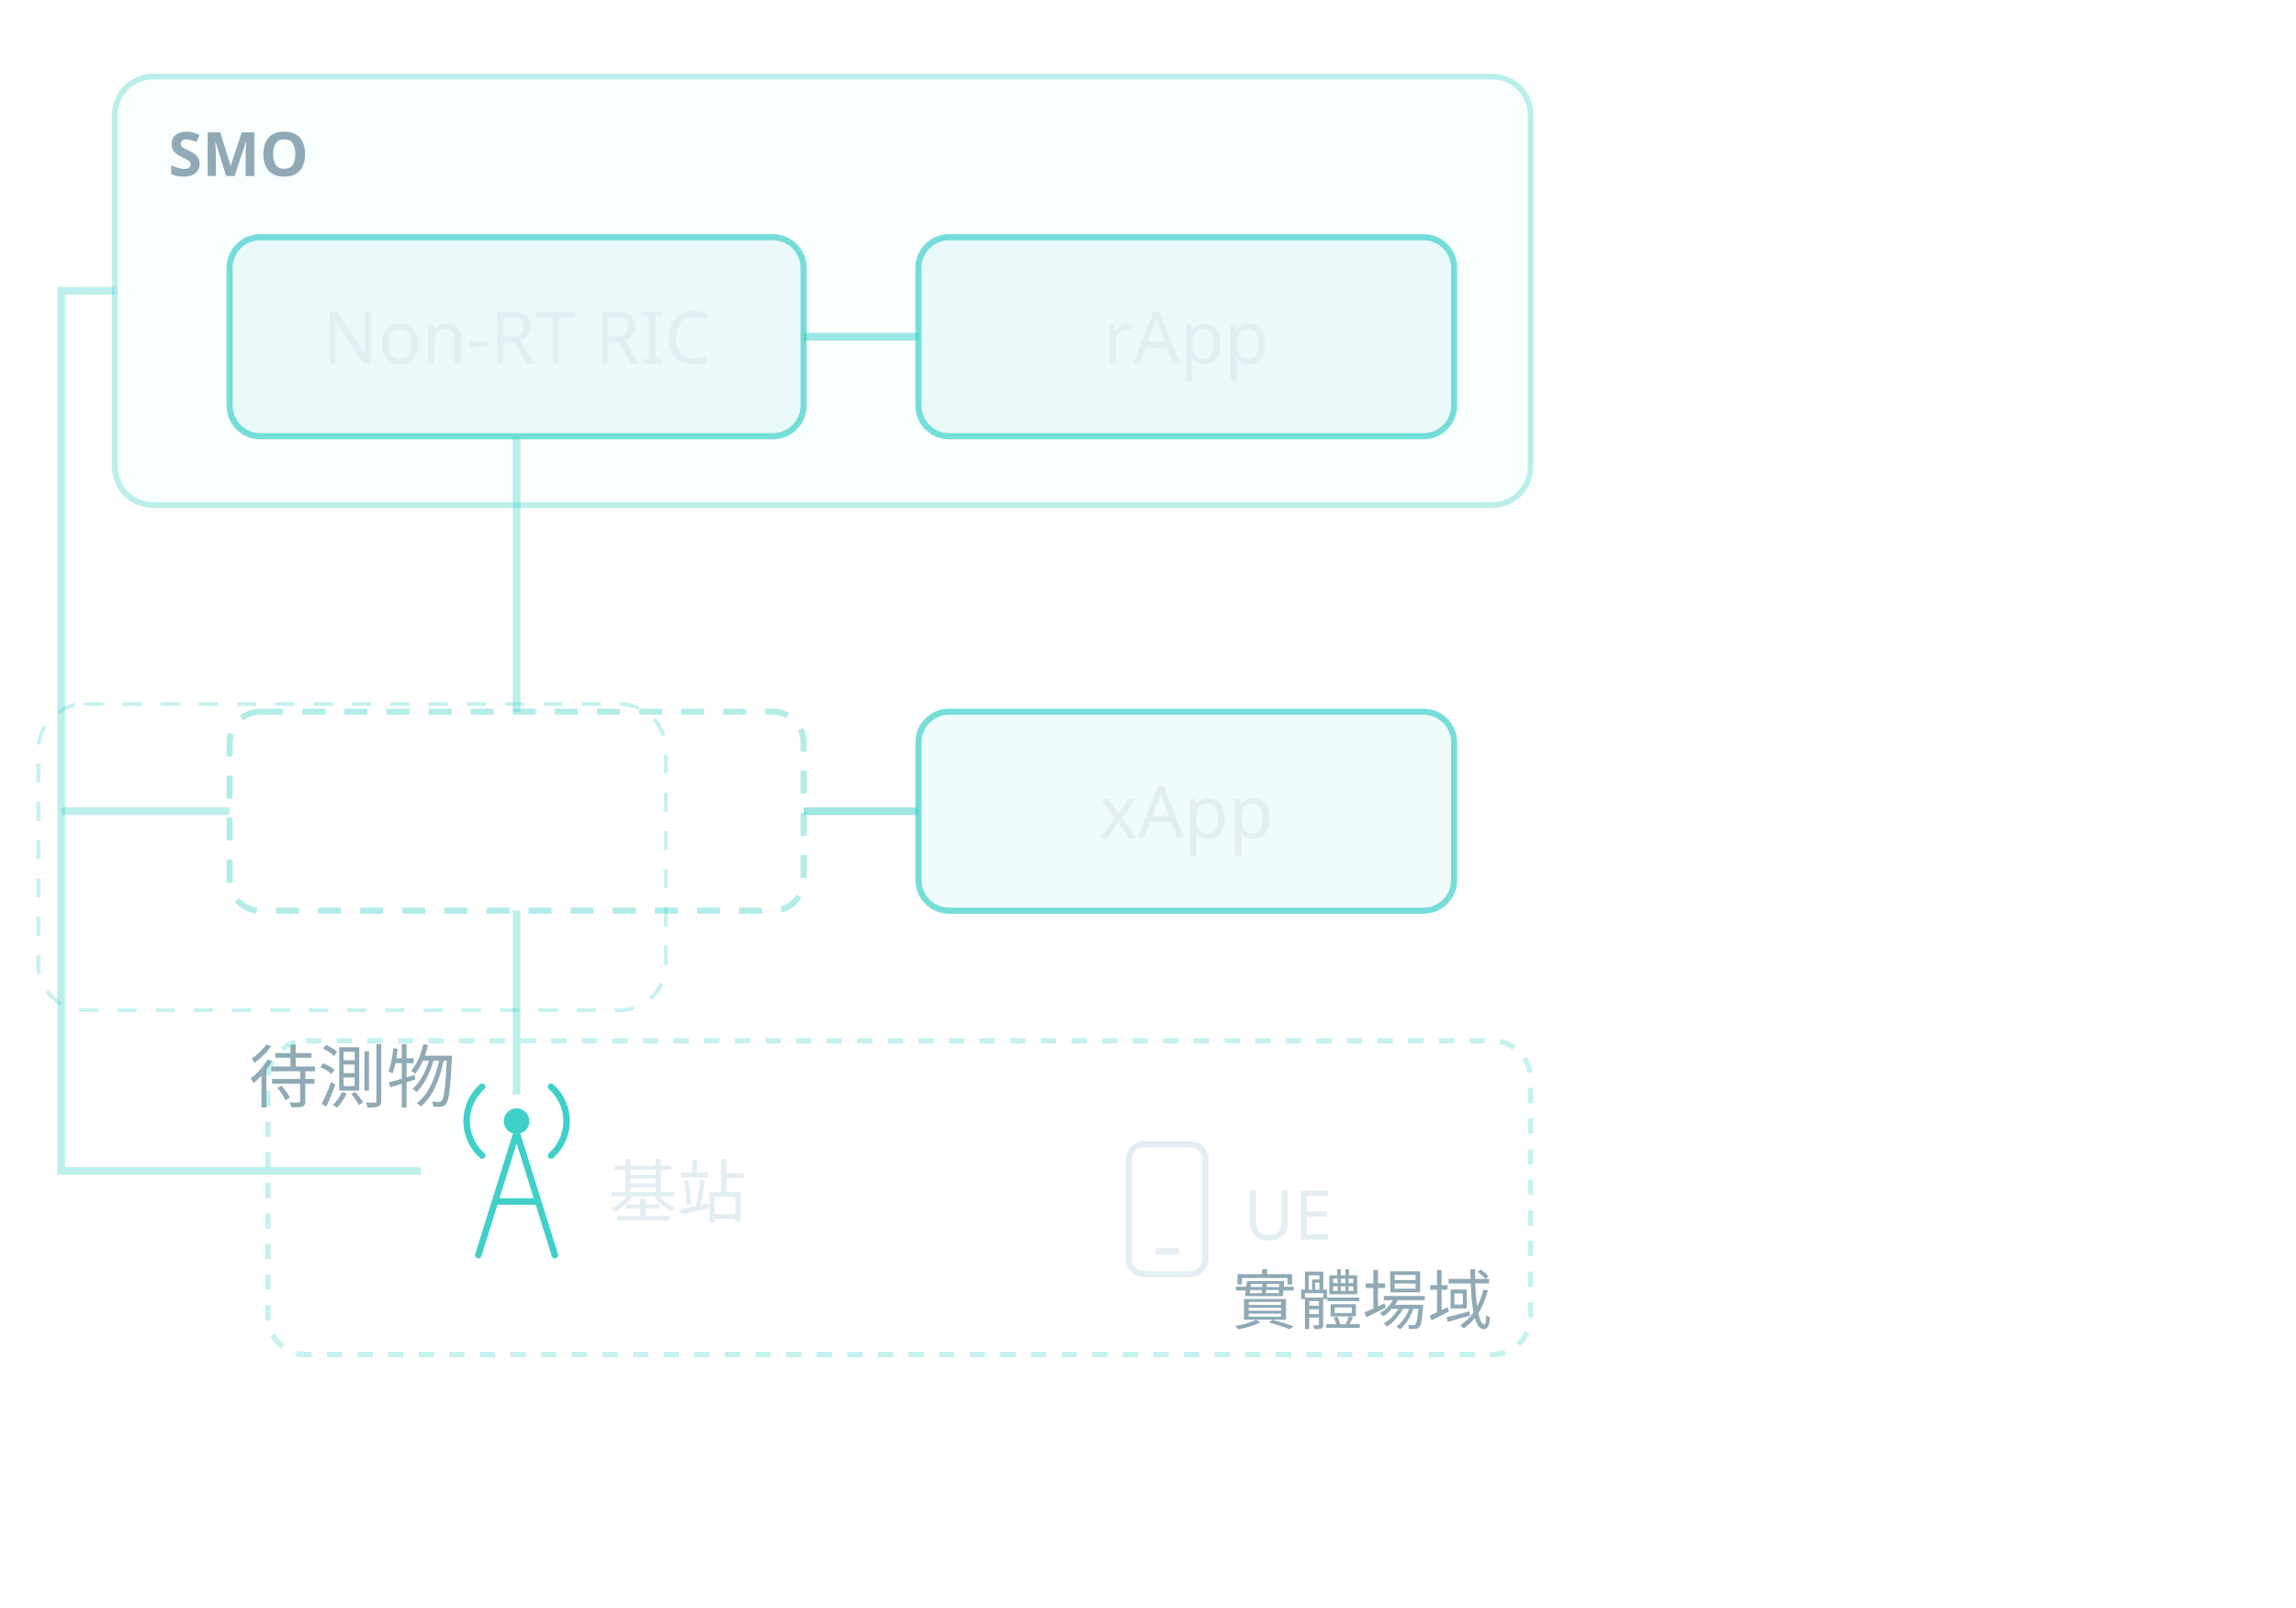
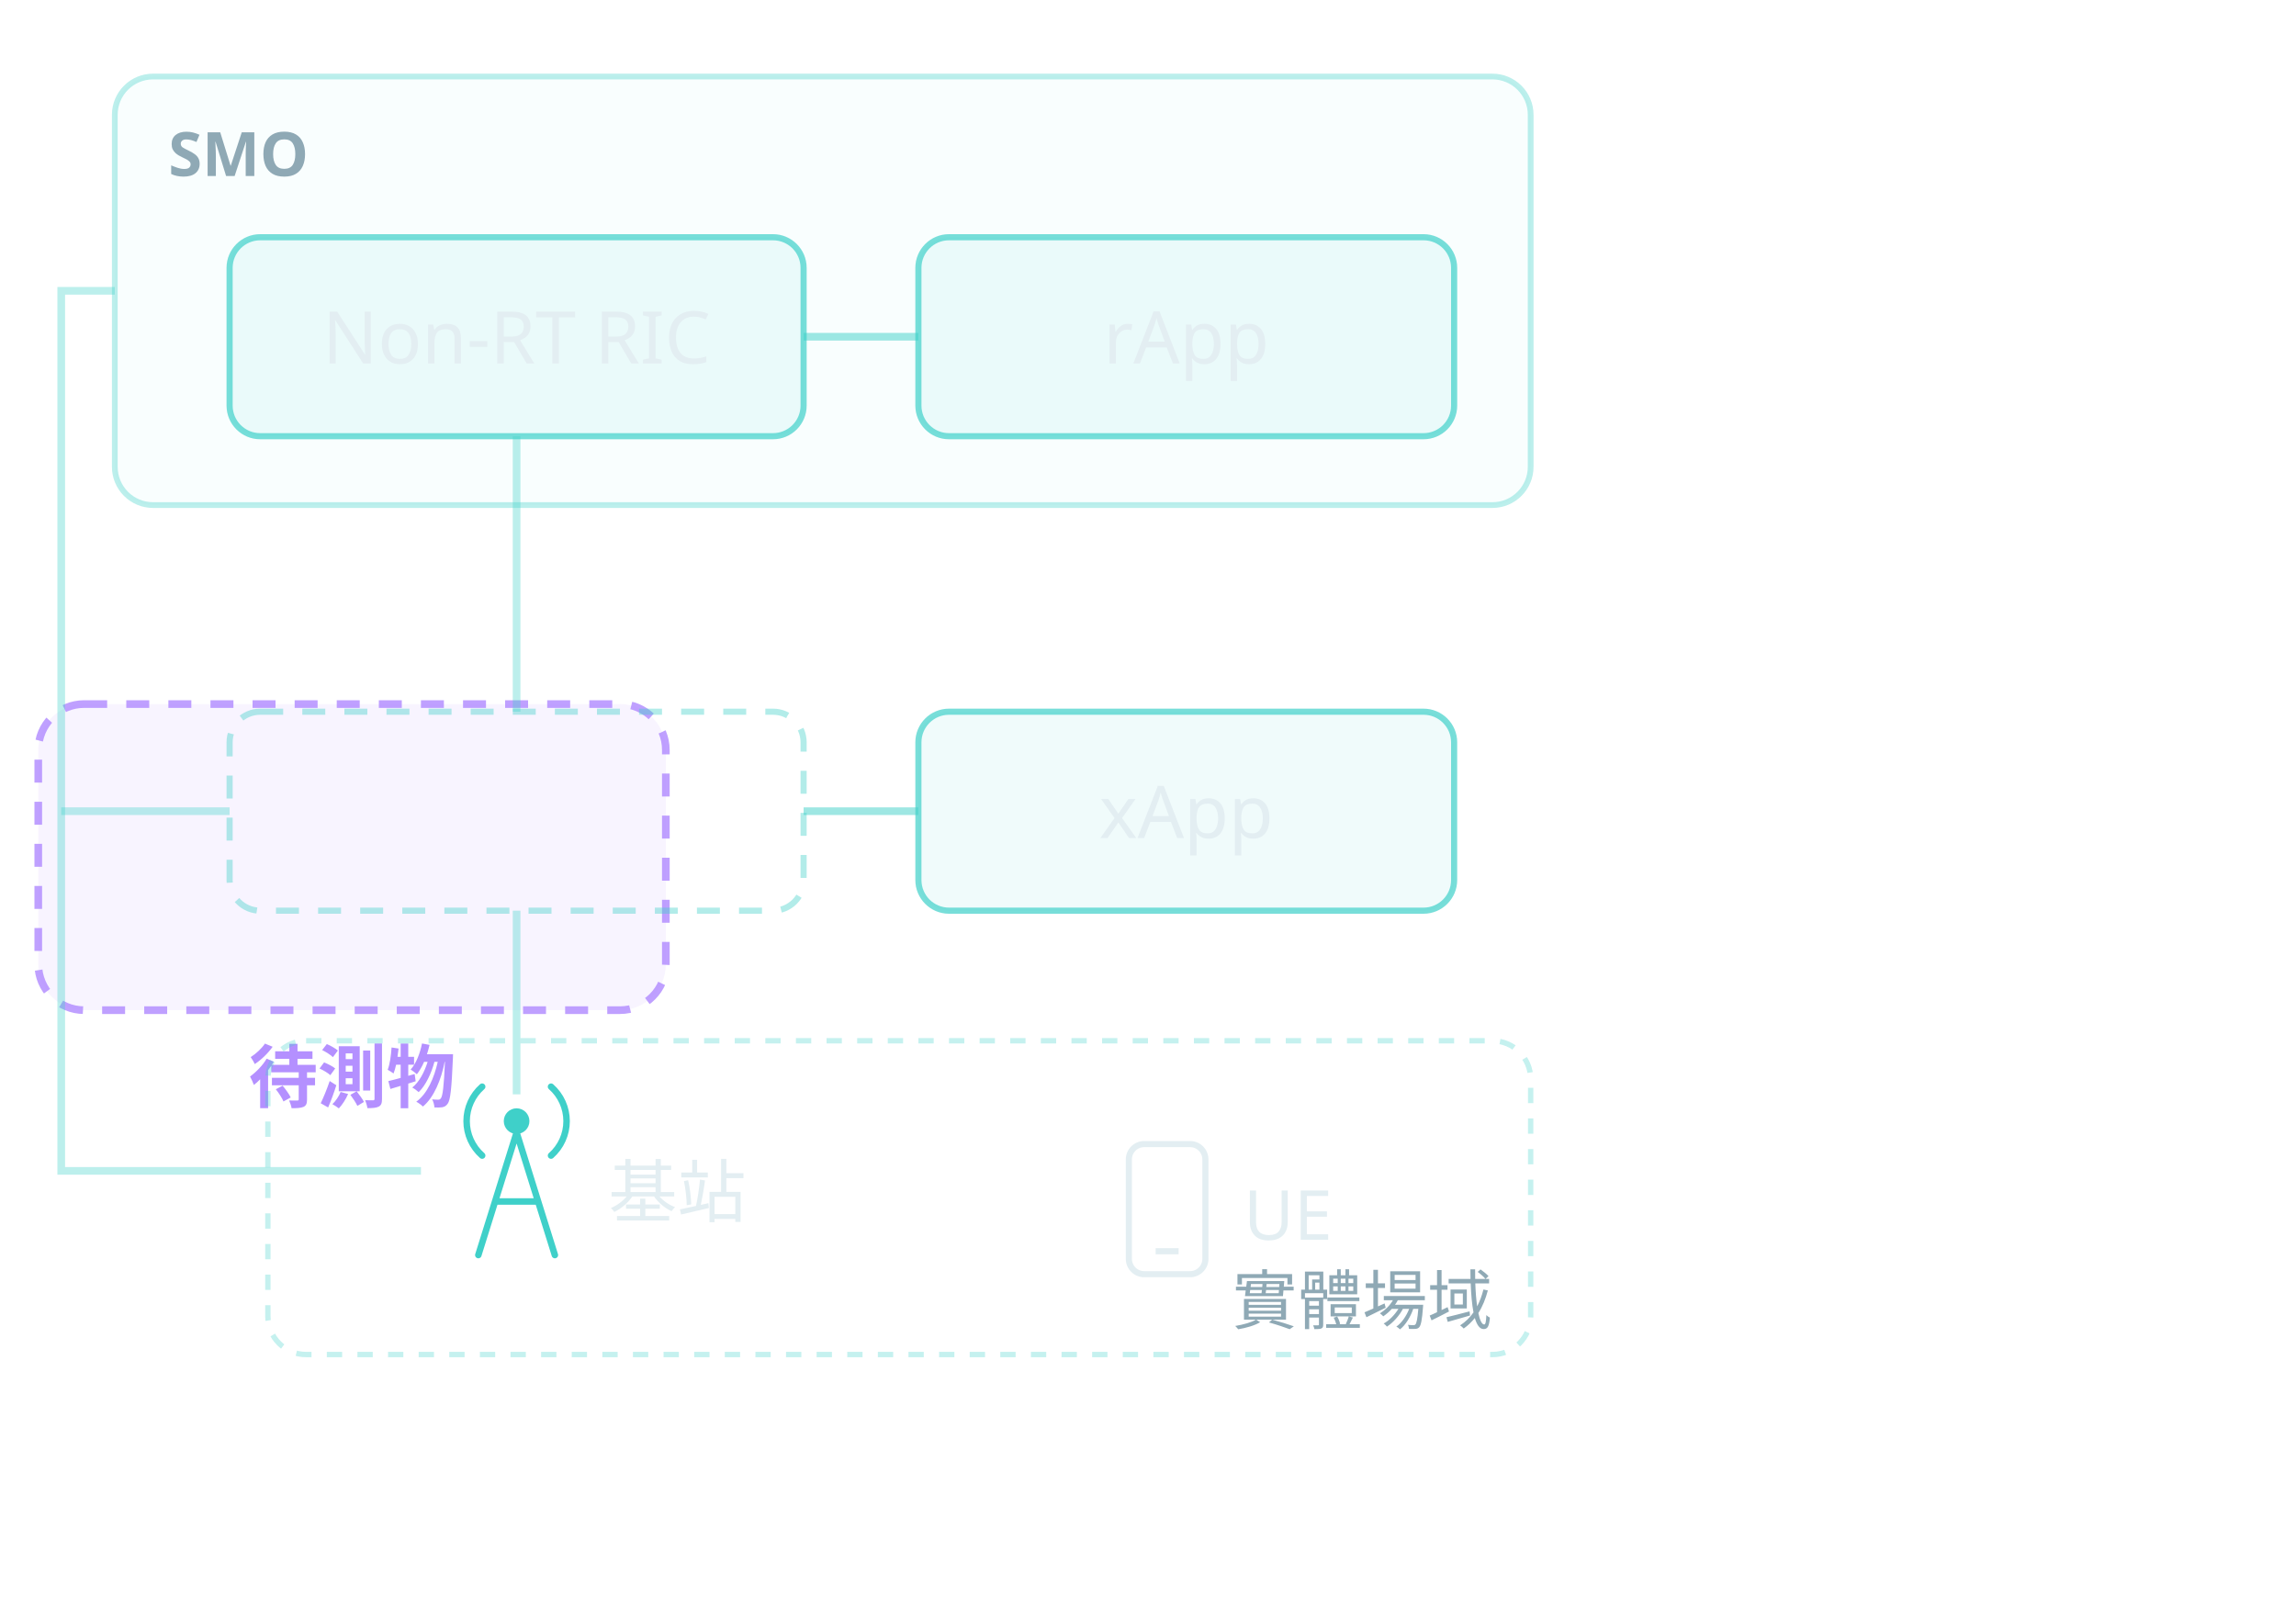
<svg xmlns="http://www.w3.org/2000/svg" viewBox="0 0 600 420" font-family="'Noto Sans TC','PingFang TC','Microsoft JhengHei',sans-serif">
  <g>
    <animate attributeName="opacity" values="1;1;0;0;1" keyTimes="0;.22;.26;.98;1" dur="14s" repeatCount="indefinite" />
-     <rect x="10" y="184" width="164" height="80" rx="12" fill="none" stroke="#3FD0C9" stroke-opacity=".3" stroke-dasharray="5 5" />
-     <text x="92" y="288" text-anchor="middle" font-size="18" fill="#8FA9B5">待測物</text>
+     <rect x="10" y="184" width="164" height="80" rx="12" fill="#B490FF" fill-opacity=".1" stroke="#B490FF" stroke-opacity=".85" stroke-width="2" stroke-dasharray="6 5" />
+     <text x="92" y="288" text-anchor="middle" font-size="18" font-weight="600" fill="#B490FF">待測物</text>
  </g>
  <g>
    <animate attributeName="opacity" values="1;1;0;0;1" keyTimes="0;.96;.97;.99;1" dur="14s" repeatCount="indefinite" />
    <animateTransform attributeName="transform" type="translate" values="156 0;156 0;-14 0;-14 0;156 0;156 0" keyTimes="0;.23;.3;.97;.98;1" dur="14s" repeatCount="indefinite" />
    <rect x="30" y="20" width="370" height="112" rx="10" fill="#3FD0C9" fill-opacity=".03" stroke="#3FD0C9" stroke-opacity=".35" stroke-width="1.5" />
    <text x="44" y="46" font-size="16" font-weight="600" fill="#8FA9B5">SMO</text>
    <rect x="60" y="62" width="150" height="52" rx="8" fill="#3FD0C9" fill-opacity=".08" stroke="#3FD0C9" stroke-opacity=".7" stroke-width="1.6" />
    <text x="135.0" y="95.0" text-anchor="middle" font-size="19" fill="#E3EEF2">Non-RT RIC</text>
    <rect x="240" y="62" width="140" height="52" rx="8" fill="#3FD0C9" fill-opacity=".08" stroke="#3FD0C9" stroke-opacity=".7" stroke-width="1.6" />
    <text x="310.0" y="95.0" text-anchor="middle" font-size="19" fill="#E3EEF2">rApp</text>
    <path d="M210 88 H240" fill="none" stroke="#3FD0C9" stroke-opacity=".5" stroke-width="2" />
    <rect x="60" y="186" width="150" height="52" rx="8" fill="none" stroke="#3FD0C9" stroke-opacity=".4" stroke-width="1.6" stroke-dasharray="6 5" />
    <rect x="240" y="186" width="140" height="52" rx="8" fill="#3FD0C9" fill-opacity=".08" stroke="#3FD0C9" stroke-opacity=".7" stroke-width="1.6" />
    <text x="310.0" y="219.0" text-anchor="middle" font-size="19" fill="#E3EEF2">xApp</text>
    <path d="M210 212 H240" fill="none" stroke="#3FD0C9" stroke-opacity=".5" stroke-width="2" />
    <path d="M135 114 V186" fill="none" stroke="#3FD0C9" stroke-width="2" stroke-opacity=".35">
      <animate attributeName="stroke-opacity" values=".35;.35;1;.35" keyTimes="0;0.44;.97;1" dur="14s" repeatCount="indefinite" calcMode="discrete" />
    </path>
    <circle r="5.5" fill="#E3EEF2" opacity="0">
      <animateMotion dur="14s" repeatCount="indefinite" path="M135 114 V186" keyPoints="0;0;1;0;0" keyTimes="0;0.32;0.42;0.42;1" calcMode="linear" />
      <animate attributeName="opacity" values="0;1;0;0" keyTimes="0;0.32;0.42;1" dur="14s" repeatCount="indefinite" calcMode="discrete" />
    </circle>
    <path d="M135 238 V286" fill="none" stroke="#3FD0C9" stroke-width="2" stroke-opacity=".35">
      <animate attributeName="stroke-opacity" values=".35;.35;1;.35" keyTimes="0;0.56;.97;1" dur="14s" repeatCount="indefinite" calcMode="discrete" />
    </path>
    <circle r="5.5" fill="#E3EEF2" opacity="0">
      <animateMotion dur="14s" repeatCount="indefinite" path="M135 238 V286" keyPoints="0;0;1;0;0" keyTimes="0;0.44;0.54;0.54;1" calcMode="linear" />
      <animate attributeName="opacity" values="0;1;0;0" keyTimes="0;0.44;0.54;1" dur="14s" repeatCount="indefinite" calcMode="discrete" />
    </circle>
    <path d="M30 76 H16 V306 H110" fill="none" stroke="#3FD0C9" stroke-width="2" stroke-opacity=".35">
      <animate attributeName="stroke-opacity" values=".35;.35;1;.35" keyTimes="0;0.68;.97;1" dur="14s" repeatCount="indefinite" calcMode="discrete" />
    </path>
    <circle r="5.5" fill="#E3EEF2" opacity="0">
      <animateMotion dur="14s" repeatCount="indefinite" path="M30 76 H16 V306 H110" keyPoints="0;0;1;0;0" keyTimes="0;0.56;0.66;0.66;1" calcMode="linear" />
      <animate attributeName="opacity" values="0;1;0;0" keyTimes="0;0.56;0.66;1" dur="14s" repeatCount="indefinite" calcMode="discrete" />
    </circle>
    <path d="M16 212 H60" fill="none" stroke="#3FD0C9" stroke-width="2" stroke-opacity=".35">
      <animate attributeName="stroke-opacity" values=".35;.35;1;.35" keyTimes="0;.68;.97;1" dur="14s" repeatCount="indefinite" calcMode="discrete" />
    </path>
    <rect x="70" y="272" width="330" height="82" rx="10" fill="none" stroke="#3FD0C9" stroke-opacity=".3" stroke-width="1.4" stroke-dasharray="4 4" />
    <text x="390" y="346" text-anchor="end" font-size="17" fill="#8FA9B5">實體場域</text>
    <g transform="translate(135 306)" fill="none" stroke="#3FD0C9" stroke-width="1.7" stroke-linecap="round" stroke-linejoin="round">
      <path d="M0 -10 L-10 22 M0 -10 L10 22 M-5 8 H5" />
      <circle cy="-13" r="2.5" fill="#3FD0C9" />
      <path d="M-9 -22 A12 12 0 0 0 -9 -4 M9 -22 A12 12 0 0 1 9 -4" />
    </g>
    <text x="159" y="318" font-size="18" fill="#E3EEF2">基站</text>
    <g transform="translate(305 316)" fill="none" stroke="#E3EEF2" stroke-width="1.6">
      <rect x="-10" y="-17" width="20" height="34" rx="4" />
      <path d="M-3 11 H3" />
    </g>
    <text x="325" y="324" font-size="18" fill="#E3EEF2">UE</text>
    <g opacity="0">
      <animate attributeName="opacity" values="0;1;1;0;0" keyTimes="0;.04;.96;.97;1" dur="14s" repeatCount="indefinite" />
      <animateTransform attributeName="transform" type="translate" values="-198 0;-198 0;-198 0;0 0;0 0;0 0" keyTimes="0;.08;.105;.175;.2;1" dur="14s" repeatCount="indefinite" />
-       <rect x="60" y="186" width="150" height="52" rx="8" fill="#1F4A52" stroke="#3FD0C9" stroke-width="2" />
+       <rect x="60" y="186" width="150" height="52" rx="8" fill="#2C224D" stroke="#B490FF" stroke-width="2" />
      <text x="135.0" y="219.0" text-anchor="middle" font-size="19" font-weight="600" fill="#E3EEF2">Near-RT RIC</text>
-       <rect x="55" y="181" width="160" height="62" rx="11" fill="none" stroke="#3FD0C9" stroke-width="2" opacity="0">
+       <rect x="55" y="181" width="160" height="62" rx="11" fill="none" stroke="#B490FF" stroke-width="2" opacity="0">
        <animate attributeName="opacity" values="0;0;1;0;0" keyTimes="0;.2;.22;.26;1" dur="14s" repeatCount="indefinite" />
      </rect>
    </g>
  </g>
  <g opacity="0">
    <animate attributeName="opacity" values="0;0;1;1;0;0" keyTimes="0;0.3;0.320;0.730;0.75;1" dur="14s" repeatCount="indefinite" />
    <rect x="400" y="104" width="190" height="200" rx="12" fill="#16222E" stroke="#3FD0C9" stroke-opacity=".5" stroke-width="1.5" />
    <rect x="420" y="142" width="24" height="24" rx="5" fill="none" stroke="#8FA9B5" stroke-width="1.6" />
    <path d="M456 154 H570" stroke="#4A6272" stroke-width="4" stroke-linecap="round" />
    <path d="M456 154 H570" stroke="#3FD0C9" stroke-width="4" stroke-linecap="round" stroke-dasharray="114" stroke-dashoffset="114">
      <animate attributeName="stroke-dashoffset" values="114;114;0;0" keyTimes="0;0.32;0.420;1" dur="14s" repeatCount="indefinite" />
    </path>
    <path d="M425 154 l5 6 l9 -12" fill="none" stroke="#3FD0C9" stroke-width="3" stroke-linecap="round" stroke-linejoin="round" opacity="0">
      <animate attributeName="opacity" values="0;0;1;1" keyTimes="0;0.44;0.445;1" dur="14s" repeatCount="indefinite" calcMode="discrete" />
    </path>
    <rect x="420" y="192" width="24" height="24" rx="5" fill="none" stroke="#8FA9B5" stroke-width="1.6" />
    <path d="M456 204 H570" stroke="#4A6272" stroke-width="4" stroke-linecap="round" />
    <path d="M456 204 H570" stroke="#3FD0C9" stroke-width="4" stroke-linecap="round" stroke-dasharray="114" stroke-dashoffset="114">
      <animate attributeName="stroke-dashoffset" values="114;114;0;0" keyTimes="0;0.44;0.540;1" dur="14s" repeatCount="indefinite" />
    </path>
    <path d="M425 204 l5 6 l9 -12" fill="none" stroke="#3FD0C9" stroke-width="3" stroke-linecap="round" stroke-linejoin="round" opacity="0">
      <animate attributeName="opacity" values="0;0;1;1" keyTimes="0;0.56;0.565;1" dur="14s" repeatCount="indefinite" calcMode="discrete" />
    </path>
    <rect x="420" y="242" width="24" height="24" rx="5" fill="none" stroke="#8FA9B5" stroke-width="1.6" />
    <path d="M456 254 H570" stroke="#4A6272" stroke-width="4" stroke-linecap="round" />
    <path d="M456 254 H570" stroke="#3FD0C9" stroke-width="4" stroke-linecap="round" stroke-dasharray="114" stroke-dashoffset="114">
      <animate attributeName="stroke-dashoffset" values="114;114;0;0" keyTimes="0;0.56;0.660;1" dur="14s" repeatCount="indefinite" />
    </path>
    <path d="M425 254 l5 6 l9 -12" fill="none" stroke="#3FD0C9" stroke-width="3" stroke-linecap="round" stroke-linejoin="round" opacity="0">
      <animate attributeName="opacity" values="0;0;1;1" keyTimes="0;0.68;0.685;1" dur="14s" repeatCount="indefinite" calcMode="discrete" />
    </path>
  </g>
  <g opacity="0">
    <animate attributeName="opacity" values="0;0;1;1;0;0" keyTimes="0;0.75;0.770;0.950;0.97;1" dur="14s" repeatCount="indefinite" />
    <circle cx="495" cy="200" r="70" fill="#3FD0C9" fill-opacity=".07" />
    <path d="M459 150 H513 L531 168 V250 H459 Z" fill="#16222E" stroke="#3FD0C9" stroke-width="2" stroke-linejoin="round" />
    <path d="M513 150 V168 H531" fill="none" stroke="#3FD0C9" stroke-width="2" stroke-linejoin="round" />
    <path d="M473 182 l4 5 l8 -10" fill="none" stroke="#3FD0C9" stroke-width="2.2" stroke-linecap="round" stroke-linejoin="round" />
    <path d="M491 183 H515" stroke="#8FA9B5" stroke-width="2.2" stroke-linecap="round" />
    <path d="M473 202 l4 5 l8 -10" fill="none" stroke="#3FD0C9" stroke-width="2.2" stroke-linecap="round" stroke-linejoin="round" />
    <path d="M491 203 H515" stroke="#8FA9B5" stroke-width="2.2" stroke-linecap="round" />
    <path d="M473 222 l4 5 l8 -10" fill="none" stroke="#3FD0C9" stroke-width="2.2" stroke-linecap="round" stroke-linejoin="round" />
    <path d="M491 223 H515" stroke="#8FA9B5" stroke-width="2.2" stroke-linecap="round" />
-     <text x="495" y="292" text-anchor="middle" font-size="22" fill="#E3EEF2">驗測報告</text>
+     <text x="495" y="292" text-anchor="middle" font-size="22" fill="#E3EEF2">介面驗測報告</text>
  </g>
  <text x="300" y="404" text-anchor="middle" font-size="22" fill="#3FD0C9" opacity="0">① 接入架構<animate attributeName="opacity" values="0;0;1;1;0;0" keyTimes="0;0.06;0.080;0.280;0.3;1" dur="14s" repeatCount="indefinite" />
  </text>
  <text x="300" y="404" text-anchor="middle" font-size="22" fill="#3FD0C9" opacity="0">② 逐項驗證介面<animate attributeName="opacity" values="0;0;1;1;0;0" keyTimes="0;0.3;0.320;0.730;0.75;1" dur="14s" repeatCount="indefinite" />
  </text>
  <text x="300" y="404" text-anchor="middle" font-size="22" fill="#3FD0C9" opacity="0">③ 產出報告<animate attributeName="opacity" values="0;0;1;1;0;0" keyTimes="0;0.75;0.770;0.950;0.97;1" dur="14s" repeatCount="indefinite" />
  </text>
</svg>
